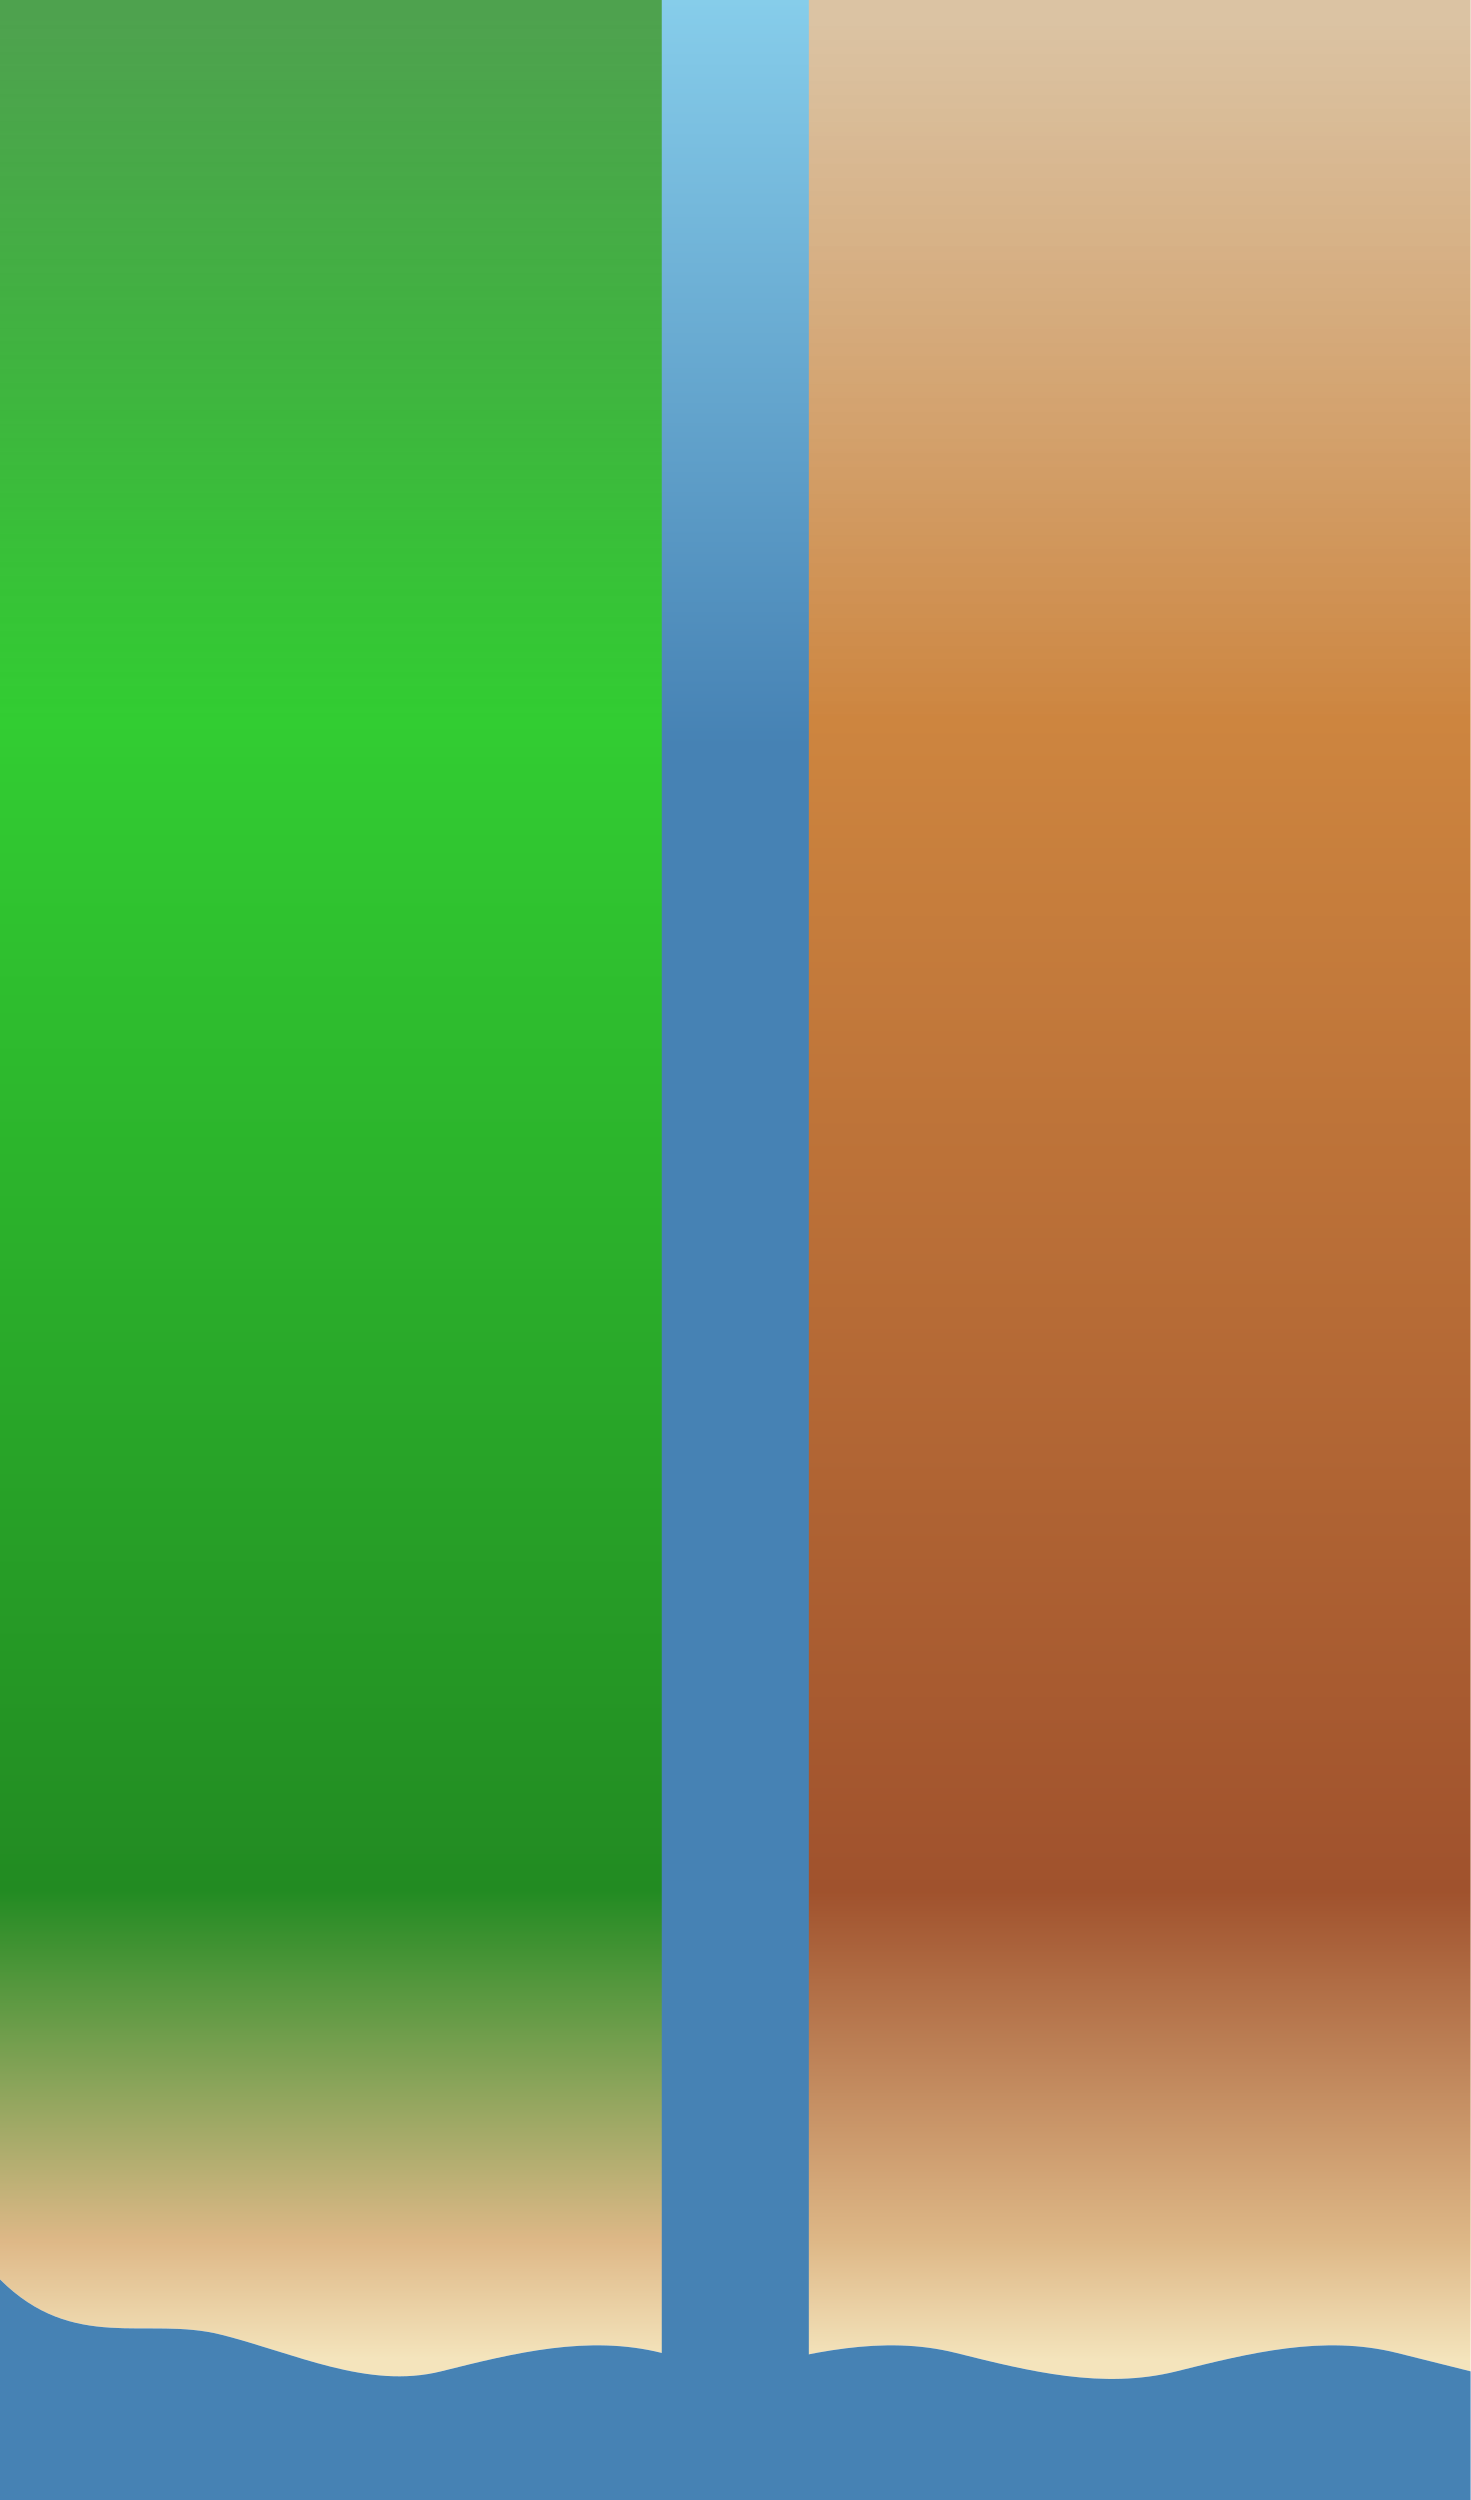
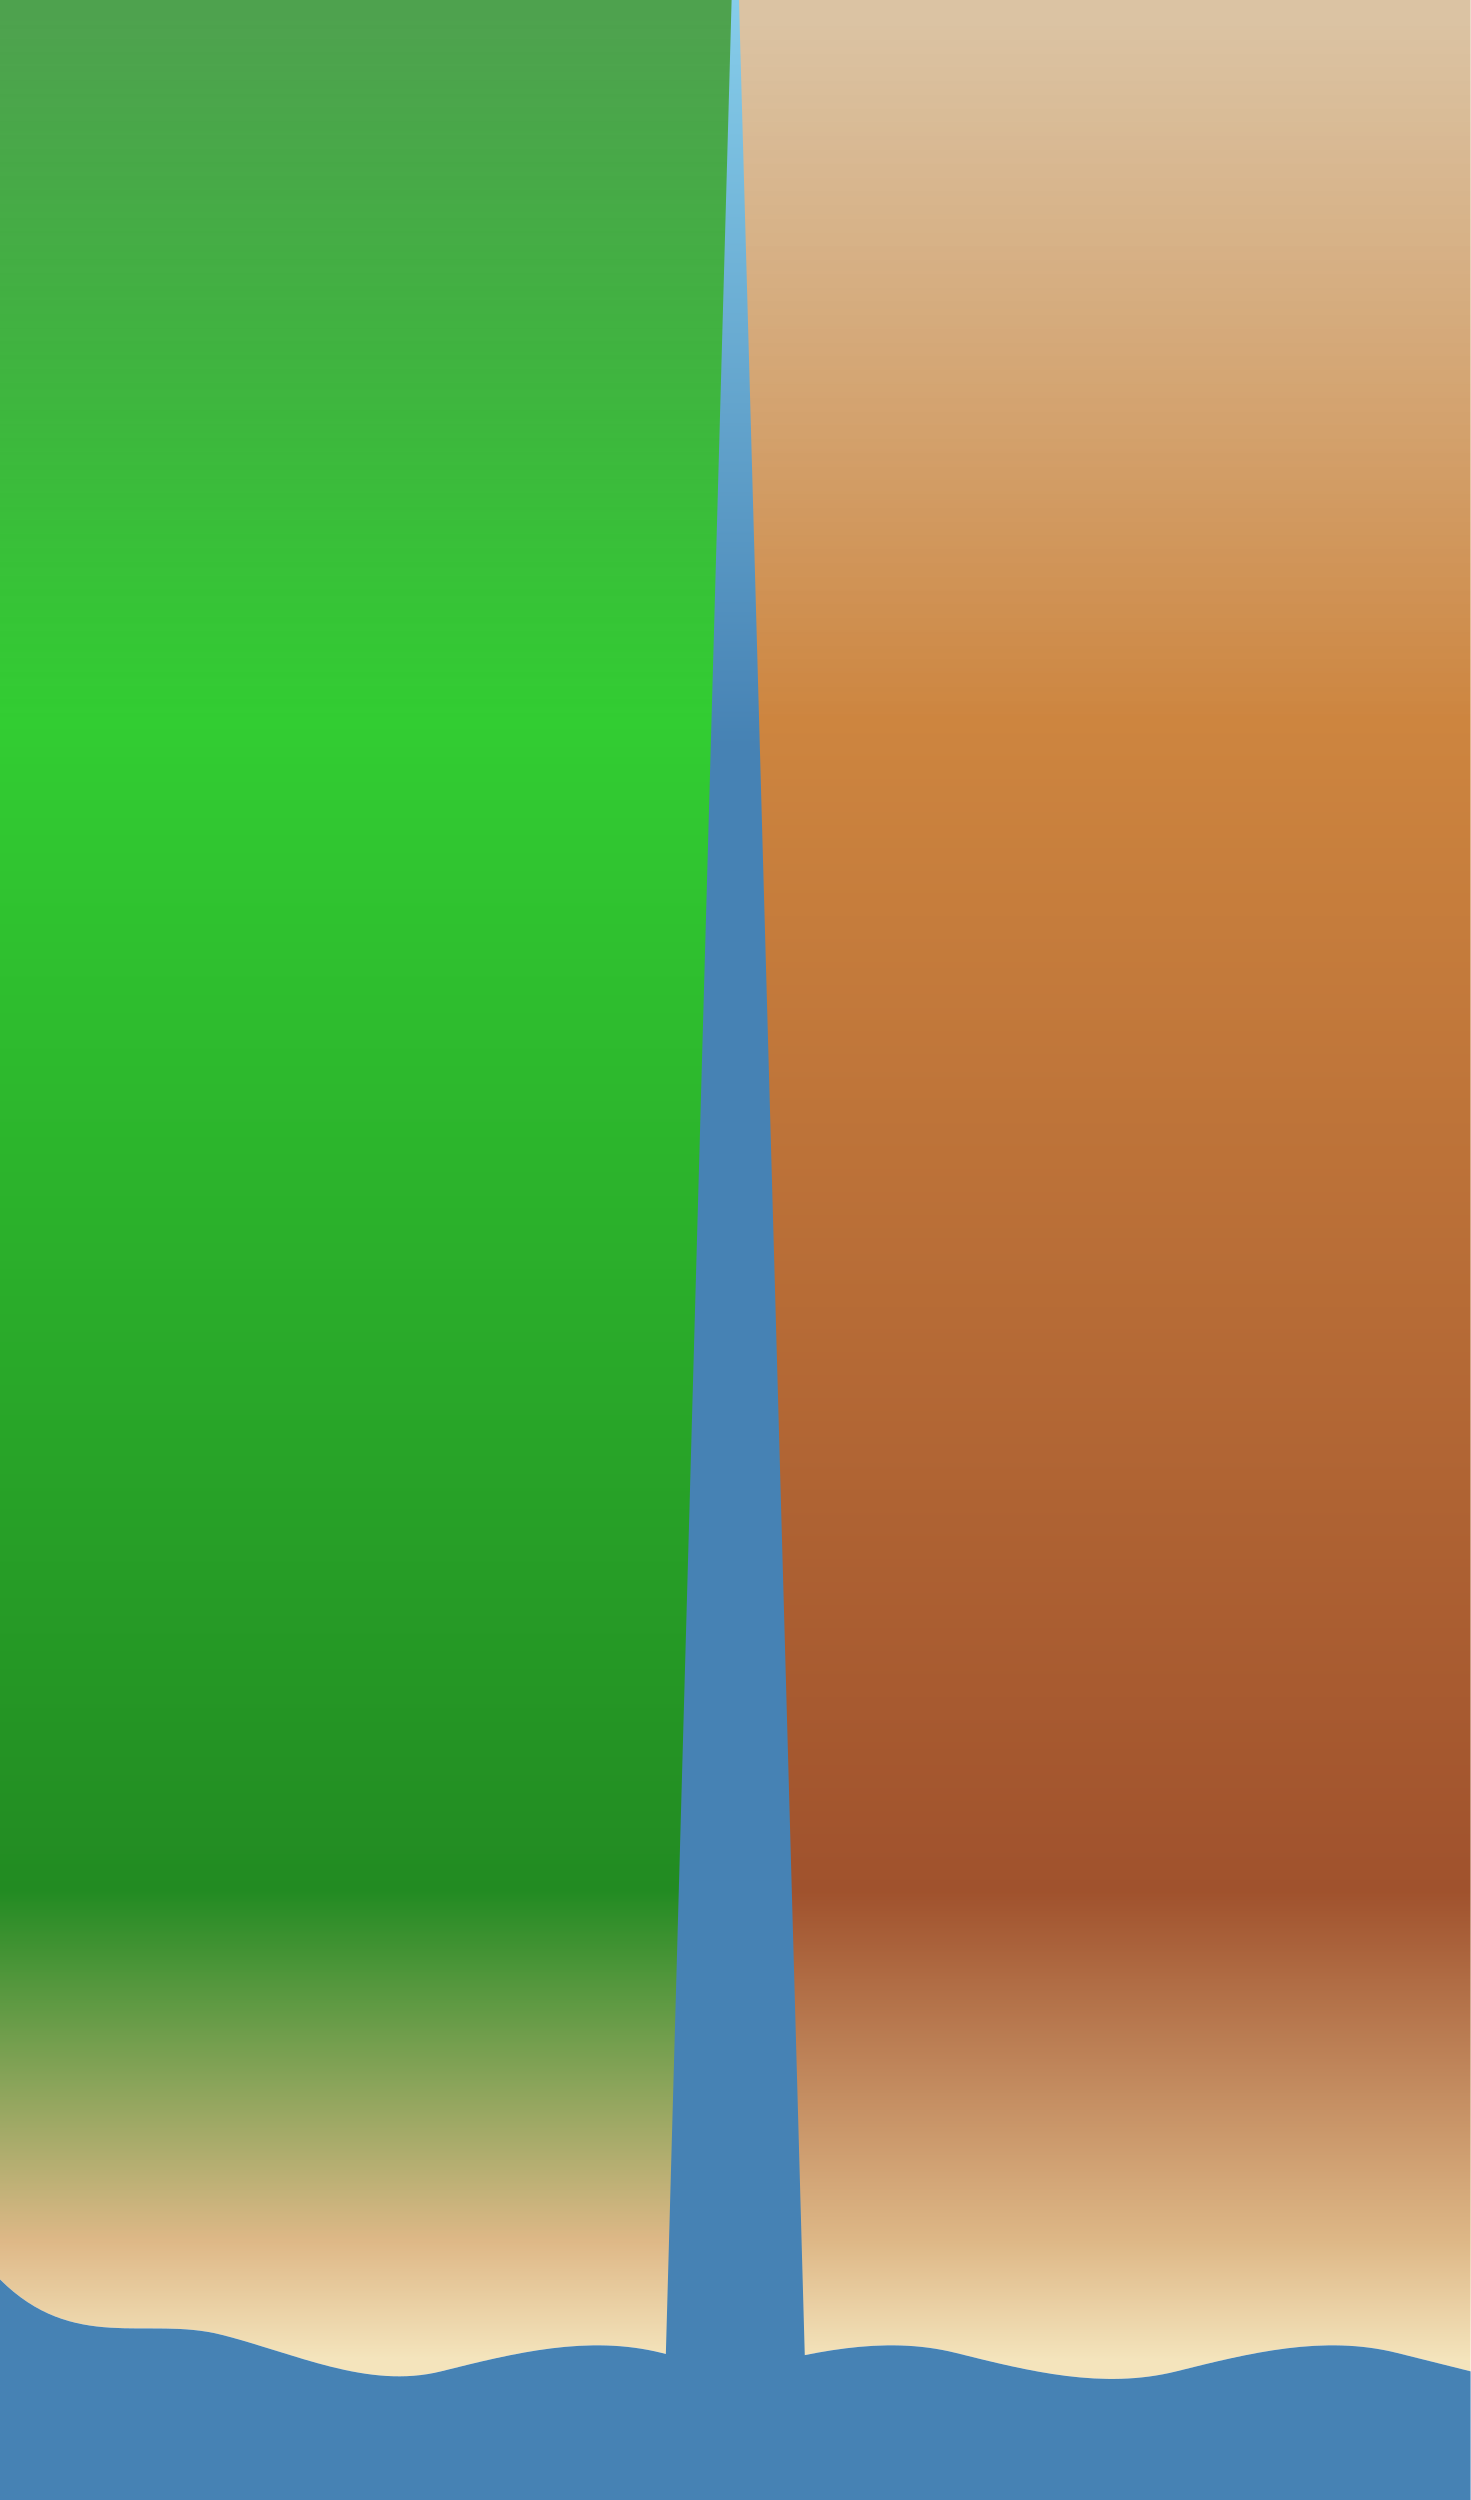
<svg xmlns="http://www.w3.org/2000/svg" class="land-river-svg" viewBox="0 0 400 680" preserveAspectRatio="none">
  <style>
    

      /* Dark theme styles for when parent has data-theme="dark" */
      .forest-region {
        fill: url(#forestGradient);
      }

      .desert-region {
        fill: url(#desertGradient);
      }

      .river-path {
        fill: url(#riverGradient);
      }

      .cliff-pattern {
        fill: url(#cliffGradient);
      }
    
  </style>
  <defs>
    <linearGradient id="forestGradient" x1="0%" y1="0%" x2="0%" y2="100%">
      <stop offset="0%" style="stop-color:#228b22; stop-opacity:0.8" />
      <stop offset="30%" style="stop-color:#32cd32; stop-opacity:1" />
      <stop offset="80%" style="stop-color:#228b22; stop-opacity:1" />
      <stop offset="95%" style="stop-color:#deb887; stop-opacity:1" />
      <stop offset="100%" style="stop-color:#f4e4bc; stop-opacity:1" />
    </linearGradient>
    <linearGradient id="forestGradientDark" x1="0%" y1="0%" x2="0%" y2="100%">
      <stop offset="0%" style="stop-color:#1a4a1a; stop-opacity:0.8" />
      <stop offset="30%" style="stop-color:#0f3a0f; stop-opacity:1" />
      <stop offset="80%" style="stop-color:#1a4a1a; stop-opacity:1" />
      <stop offset="95%" style="stop-color:#5d4e37; stop-opacity:1" />
      <stop offset="100%" style="stop-color:#6b5b47; stop-opacity:1" />
    </linearGradient>
    <linearGradient id="desertGradient" x1="0%" y1="0%" x2="0%" y2="100%">
      <stop offset="0%" style="stop-color:#d2b48c; stop-opacity:0.8" />
      <stop offset="30%" style="stop-color:#cd853f; stop-opacity:1" />
      <stop offset="80%" style="stop-color:#a0522d; stop-opacity:1" />
      <stop offset="95%" style="stop-color:#deb887; stop-opacity:1" />
      <stop offset="100%" style="stop-color:#f4e4bc; stop-opacity:1" />
    </linearGradient>
    <linearGradient id="desertGradientDark" x1="0%" y1="0%" x2="0%" y2="100%">
      <stop offset="0%" style="stop-color:#4a3820; stop-opacity:0.8" />
      <stop offset="30%" style="stop-color:#3a2810; stop-opacity:1" />
      <stop offset="80%" style="stop-color:#2a1800; stop-opacity:1" />
      <stop offset="95%" style="stop-color:#5d4e37; stop-opacity:1" />
      <stop offset="100%" style="stop-color:#6b5b47; stop-opacity:1" />
    </linearGradient>
    <linearGradient id="riverGradient" x1="0%" y1="0%" x2="0%" y2="100%">
      <stop offset="0%" style="stop-color:#87ceeb; stop-opacity:1" />
      <stop offset="30%" style="stop-color:#4682b4; stop-opacity:1" />
      <stop offset="70%" style="stop-color:#4682b4; stop-opacity:1" />
      <stop offset="100%" style="stop-color:#4682b4; stop-opacity:1" />
    </linearGradient>
    <linearGradient id="riverGradientDark" x1="0%" y1="0%" x2="0%" y2="100%">
      <stop offset="0%" style="stop-color:#2c5f75; stop-opacity:1" />
      <stop offset="30%" style="stop-color:#1a4960; stop-opacity:1" />
      <stop offset="70%" style="stop-color:#0f2536; stop-opacity:1" />
      <stop offset="100%" style="stop-color:#0f2536; stop-opacity:1" />
    </linearGradient>
    <linearGradient id="cliffGradient" x1="0%" y1="0%" x2="0%" y2="100%">
      <stop offset="0%" style="stop-color:#8b7d6b; stop-opacity:1" />
      <stop offset="40%" style="stop-color:#696969; stop-opacity:1" />
      <stop offset="70%" style="stop-color:#556b2f; stop-opacity:1" />
      <stop offset="100%" style="stop-color:#2f4f4f; stop-opacity:1" />
    </linearGradient>
    <linearGradient id="cliffGradientDark" x1="0%" y1="0%" x2="0%" y2="100%">
      <stop offset="0%" style="stop-color:#3d3d3d; stop-opacity:1" />
      <stop offset="40%" style="stop-color:#2a2a2a; stop-opacity:1" />
      <stop offset="70%" style="stop-color:#1a1a1a; stop-opacity:1" />
      <stop offset="100%" style="stop-color:#0f0f0f; stop-opacity:1" />
    </linearGradient>
  </defs>
  <path class="forest-region" fill="url(#forestGradient)" d="M 0,0            L 0,620            C 20,640 40,630 60,635            C 80,640 100,650 120,645            C 140,640 160,635 180,640            L 200,645            L 200,0            Z" />
  <path class="desert-region" fill="url(#desertGradient)" d="M 200,0            L 200,645            C 220,640 240,635 260,640            C 280,645 300,650 320,645            C 340,640 360,635 380,640            L 400,645            L 400,0            Z" />
  <path class="ocean-region" fill="#4682b4" d="M 0,620            C 20,640 40,630 60,635            C 80,640 100,650 120,645            C 140,640 160,635 180,640            L 200,645            C 220,640 240,635 260,640            C 280,645 300,650 320,645            C 340,640 360,635 380,640            L 400,645            L 400,680            L 0,680            Z" />
-   <rect class="river-path" fill="url(#riverGradient)" x="180" y="0" width="40" height="680" />
+   <path class="river-path" fill="url(#riverGradient)" d="M 199,0            L 201,0            L 220,680            L 180,680            Z" />
</svg>
